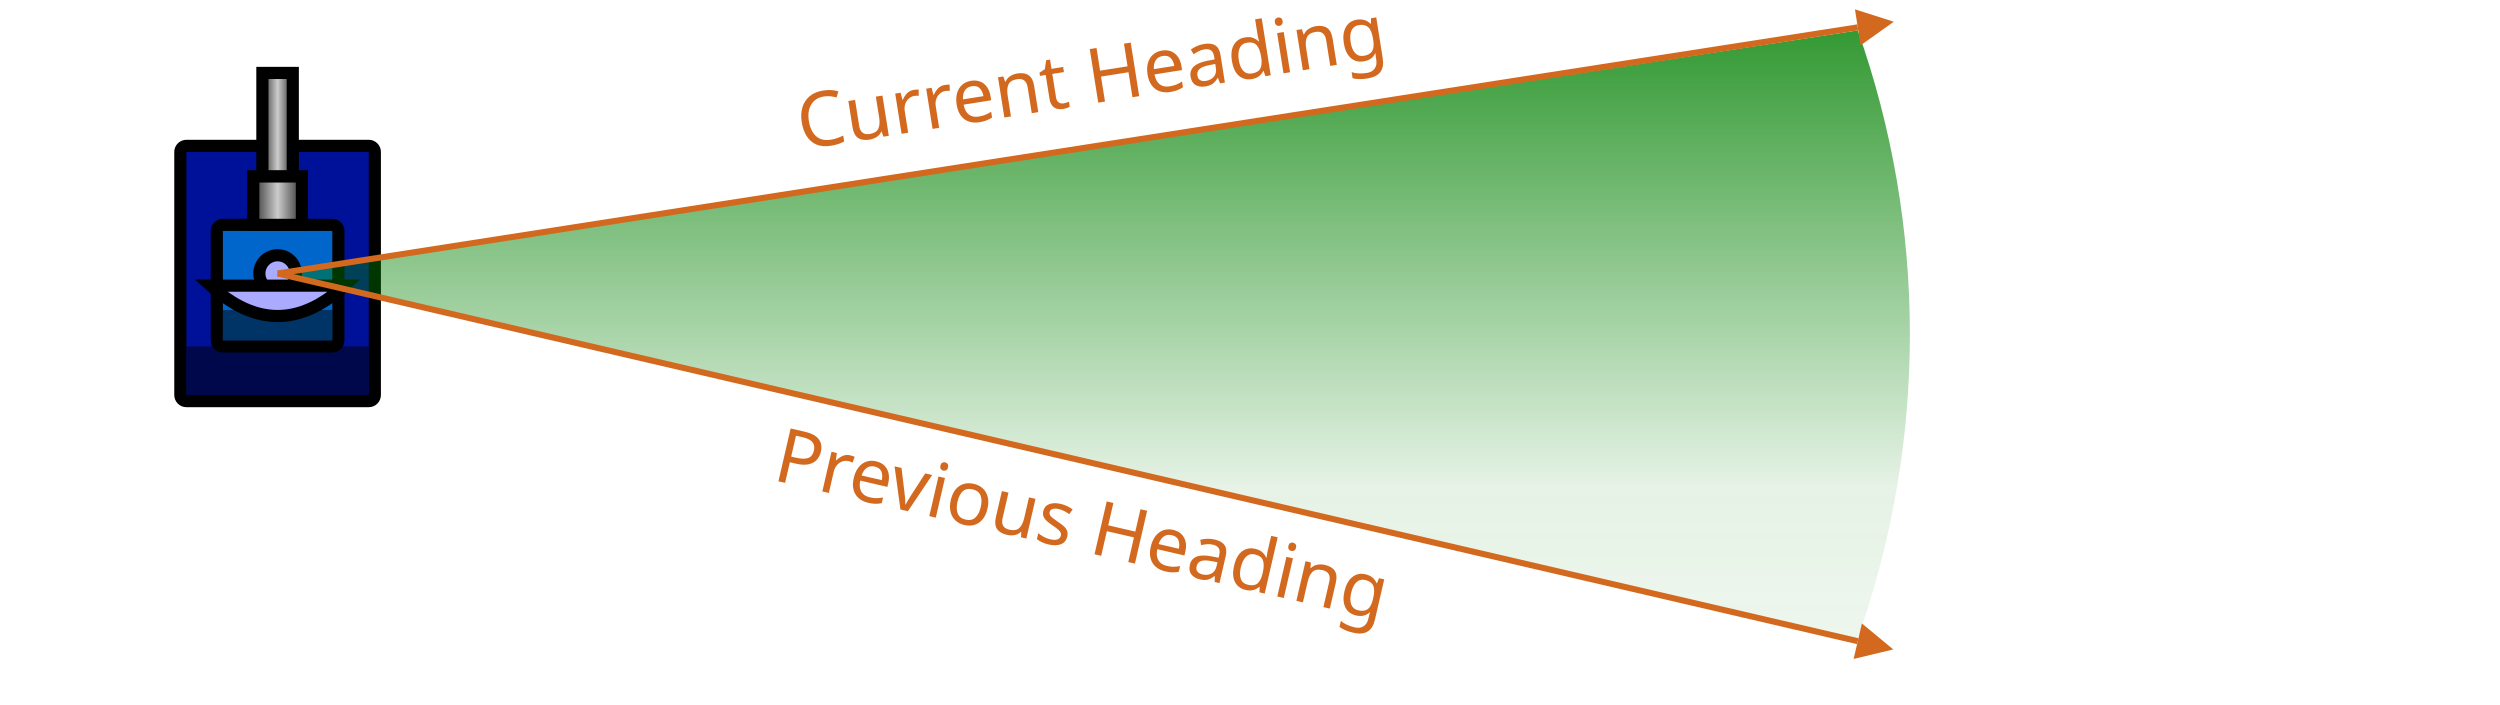
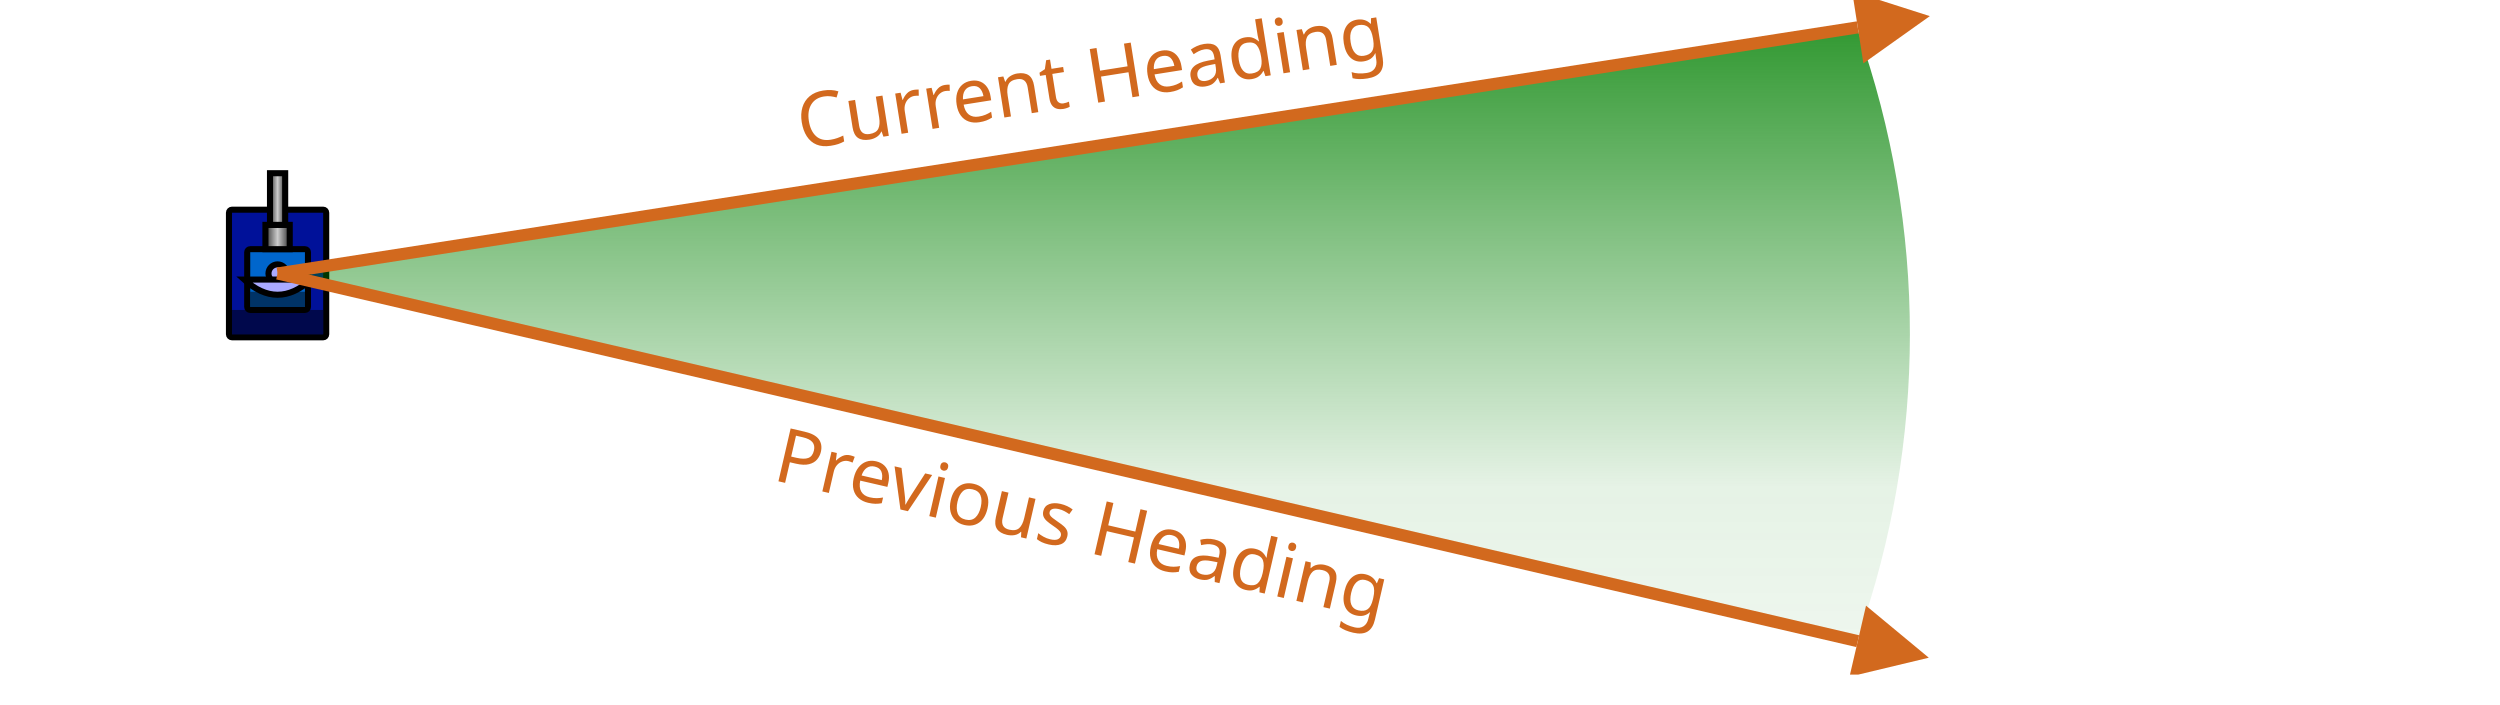
<svg xmlns="http://www.w3.org/2000/svg" version="1.1" width="500" height="141" viewBox="0 0 4000 1160">
  <style>
        .text { font: 125px sans-serif; }
    </style>
-   <use href="#tank" transform="translate(0,50)" />
+   <use href="#tank" transform="scale(0.5,0.5) translate(400,500)" />
  <use href="#radar-sweep" transform="translate(0,50)" />
  <use href="#arrows-with-text" transform="translate(0,-50)" />
  <defs>
    <style>
            .tank-body, .tank-turret, .tank-radar {
            transform-origin: 400px 400px;
            }
            .tank-body {
            transform: rotate(var(--body-rotation, 10deg));
            }
            .tank-turret {
            transform: rotate(var(--turret-rotation, 80deg));
            }
            .tank-radar {
            transform: rotate(var(--radar-rotation, 80deg));
            }
            svg {
            --tank-body-color: #019;
            --tank-turret-color: #06c;
            --tank-radar-color: #aaf;
            --left-belt-track-1: inline;
            --left-belt-track-2: none;
            --left-belt-track-3: none;
            --right-belt-track-1: none;
            --right-belt-track-2: inline;
            --right-belt-track-3: none;
            }
            .tank-body-fill {
            fill: var(--tank-body-color, #019);
            }
            .tank-turret-fill {
            fill: var(--tank-turret-color, #06c);
            }
            .tank-radar-fill {
            fill: var(--tank-radar-color, #aaf);
            }
            .left-belt, .right-belt {
            display: none;
            }
            .left-belt.track1 {
            display: var(--left-belt-track-1, none);
            }
            .left-belt.track2 {
            display: var(--left-belt-track-2, none);
            }
            .left-belt.track3 {
            display: var(--left-belt-track-3, none);
            }
            .right-belt.track1 {
            display: var(--right-belt-track-1, none);
            }
            .right-belt.track2 {
            display: var(--right-belt-track-2, none);
            }
            .right-belt.track3 {
            display: var(--right-belt-track-3, none);
            }
        </style>
    <linearGradient id="cannon-grad" x1="0%" y1="0%" x2="100%" y2="0%">
      <stop offset="0%" stop-color="#333" />
      <stop offset="50%" stop-color="#CCC" />
      <stop offset="100%" stop-color="#333" />
    </linearGradient>
    <symbol id="link0">
      <rect x="5" y="55" width="125" height="25" fill="#aaaaaa" />
      <rect x="10" y="70" width="116" height="35" fill="#666666" rx="10" ry="10" />
      <rect x="5" y="55" width="125" height="50" fill="none" stroke="black" stroke-width="10" rx="10" ry="10" />
    </symbol>
    <symbol id="link30">
      <rect x="5" y="55" width="125" height="25" fill="#939393" />
      <rect x="10" y="70" width="116" height="30" fill="#585858" rx="10" ry="10" />
      <rect x="5" y="55" width="125" height="42" fill="none" stroke="black" stroke-width="10" rx="10" ry="10" />
    </symbol>
    <symbol id="link60">
      <rect x="5" y="55" width="125" height="20" fill="#555555" />
      <rect x="5" y="55" width="125" height="20" fill="none" stroke="black" stroke-width="10" rx="10" ry="10" />
    </symbol>
    <symbol id="main-track">
      <rect x="20" y="75" width="95" height="450" fill="#333333" stroke="black" stroke-width="10" />
    </symbol>
    <symbol id="track1">
      <use href="#main-track" />
      <use href="#link30" />
      <use href="#link0" y="60" />
      <use href="#link0" y="140" />
      <use href="#link0" y="220" />
      <use href="#link0" y="300" />
      <use href="#link0" y="380" />
      <use href="#link30" y="448" />
    </symbol>
    <symbol id="track2">
      <use href="#main-track" />
      <use href="#link60" />
      <use href="#link0" y="33" />
      <use href="#link0" y="113" />
      <use href="#link0" y="193" />
      <use href="#link0" y="273" />
      <use href="#link0" y="353" />
      <use href="#link0" y="433" />
    </symbol>
    <symbol id="track3">
      <use href="#main-track" />
      <use href="#link0" y="7" />
      <use href="#link0" y="87" />
      <use href="#link0" y="167" />
      <use href="#link0" y="247" />
      <use href="#link0" y="327" />
      <use href="#link0" y="407" />
      <use href="#link60" y="470" />
    </symbol>
    <symbol id="body">
      <use href="#track1" x="150" y="100" class="left-belt track1" />
      <use href="#track2" x="150" y="100" class="left-belt track2" />
      <use href="#track3" x="150" y="100" class="left-belt track3" />
      <use href="#track1" x="515" y="100" class="right-belt track1" />
      <use href="#track2" x="515" y="100" class="right-belt track2" />
      <use href="#track3" x="515" y="100" class="right-belt track3" />
      <rect class="tank-body-fill" x="240" y="190" width="320" height="420" stroke="black" stroke-width="20" rx="10" ry="10" />
      <rect x="250" y="520" width="300" height="80" opacity="0.5" />
    </symbol>
    <symbol id="turret">
      <rect class="tank-turret-fill" x="300" y="320" width="200" height="200" stroke="black" stroke-width="20" rx="10" ry="10" />
      <rect x="310" y="460" width="180" height="50" fill="black" opacity="0.5" />
      <rect x="360" y="240" width="80" height="80" fill="url(#cannon-grad)" stroke="black" stroke-width="20" />
      <rect x="375" y="70" width="50" height="170" fill="url(#cannon-grad)" stroke="black" stroke-width="20" />
    </symbol>
    <symbol id="radar">
      <circle class="tank-radar-fill" cx="400" cy="400" r="30" stroke="black" stroke-width="20" />
      <path class="tank-radar-fill" d="M 290 420 q 110 100 220 0 z" stroke="black" stroke-width="20" />
    </symbol>
    <symbol id="tank">
      <use class="tank-body" href="#body" />
      <use class="tank-turret" href="#turret" />
      <use class="tank-radar" href="#radar" />
    </symbol>
    <defs>
      <linearGradient id="sweepGrad" gradientUnits="userSpaceOnUse" x1="0" y1="0" x2="0" y2="1500">
        <stop offset="0%" stop-color="green" stop-opacity="0.8" />
        <stop offset="50%" stop-color="green" stop-opacity="0.1" />
        <stop offset="100%" stop-color="green" stop-opacity="0" />
      </linearGradient>
      <clipPath id="sector">
        <path d="                     M 400 400                     L 3000 0                     A -1500 -1500 0 0 1 3000 1000                     Z" />
      </clipPath>
    </defs>
    <symbol id="radar-sweep">
      <rect x="0" y="0" width="4000" height="4000" fill="url(#sweepGrad)" clip-path="url(#sector)" />
    </symbol>
    <symbol id="arrows-with-text">
      <marker id="arrow-head" markerWidth="20" markerHeight="20" refX="6" refY="3" orient="auto">
        <polygon points="6 0, 12 3, 6 6" fill="chocolate" />
      </marker>
-       <line x1="400" y1="500" x2="3000" y2="95" stroke="chocolate" stroke-width="10" marker-end="url(#arrow-head)" />
-       <line x1="400" y1="500" x2="3000" y2="1105" stroke="chocolate" stroke-width="10" marker-end="url(#arrow-head)" />
+       <line x1="400" y1="500" x2="3000" y2="95" stroke="chocolate" stroke-width="20" marker-end="url(#arrow-head)" />
+       <line x1="400" y1="500" x2="3000" y2="1105" stroke="chocolate" stroke-width="20" marker-end="url(#arrow-head)" />
      <text x="1200" y="490" class="text" fill="chocolate" transform="rotate(-9)">Current Heading</text>
      <text x="1370" y="545" class="text" fill="chocolate" transform="rotate(13)">Previous Heading</text>
    </symbol>
  </defs>
</svg>
